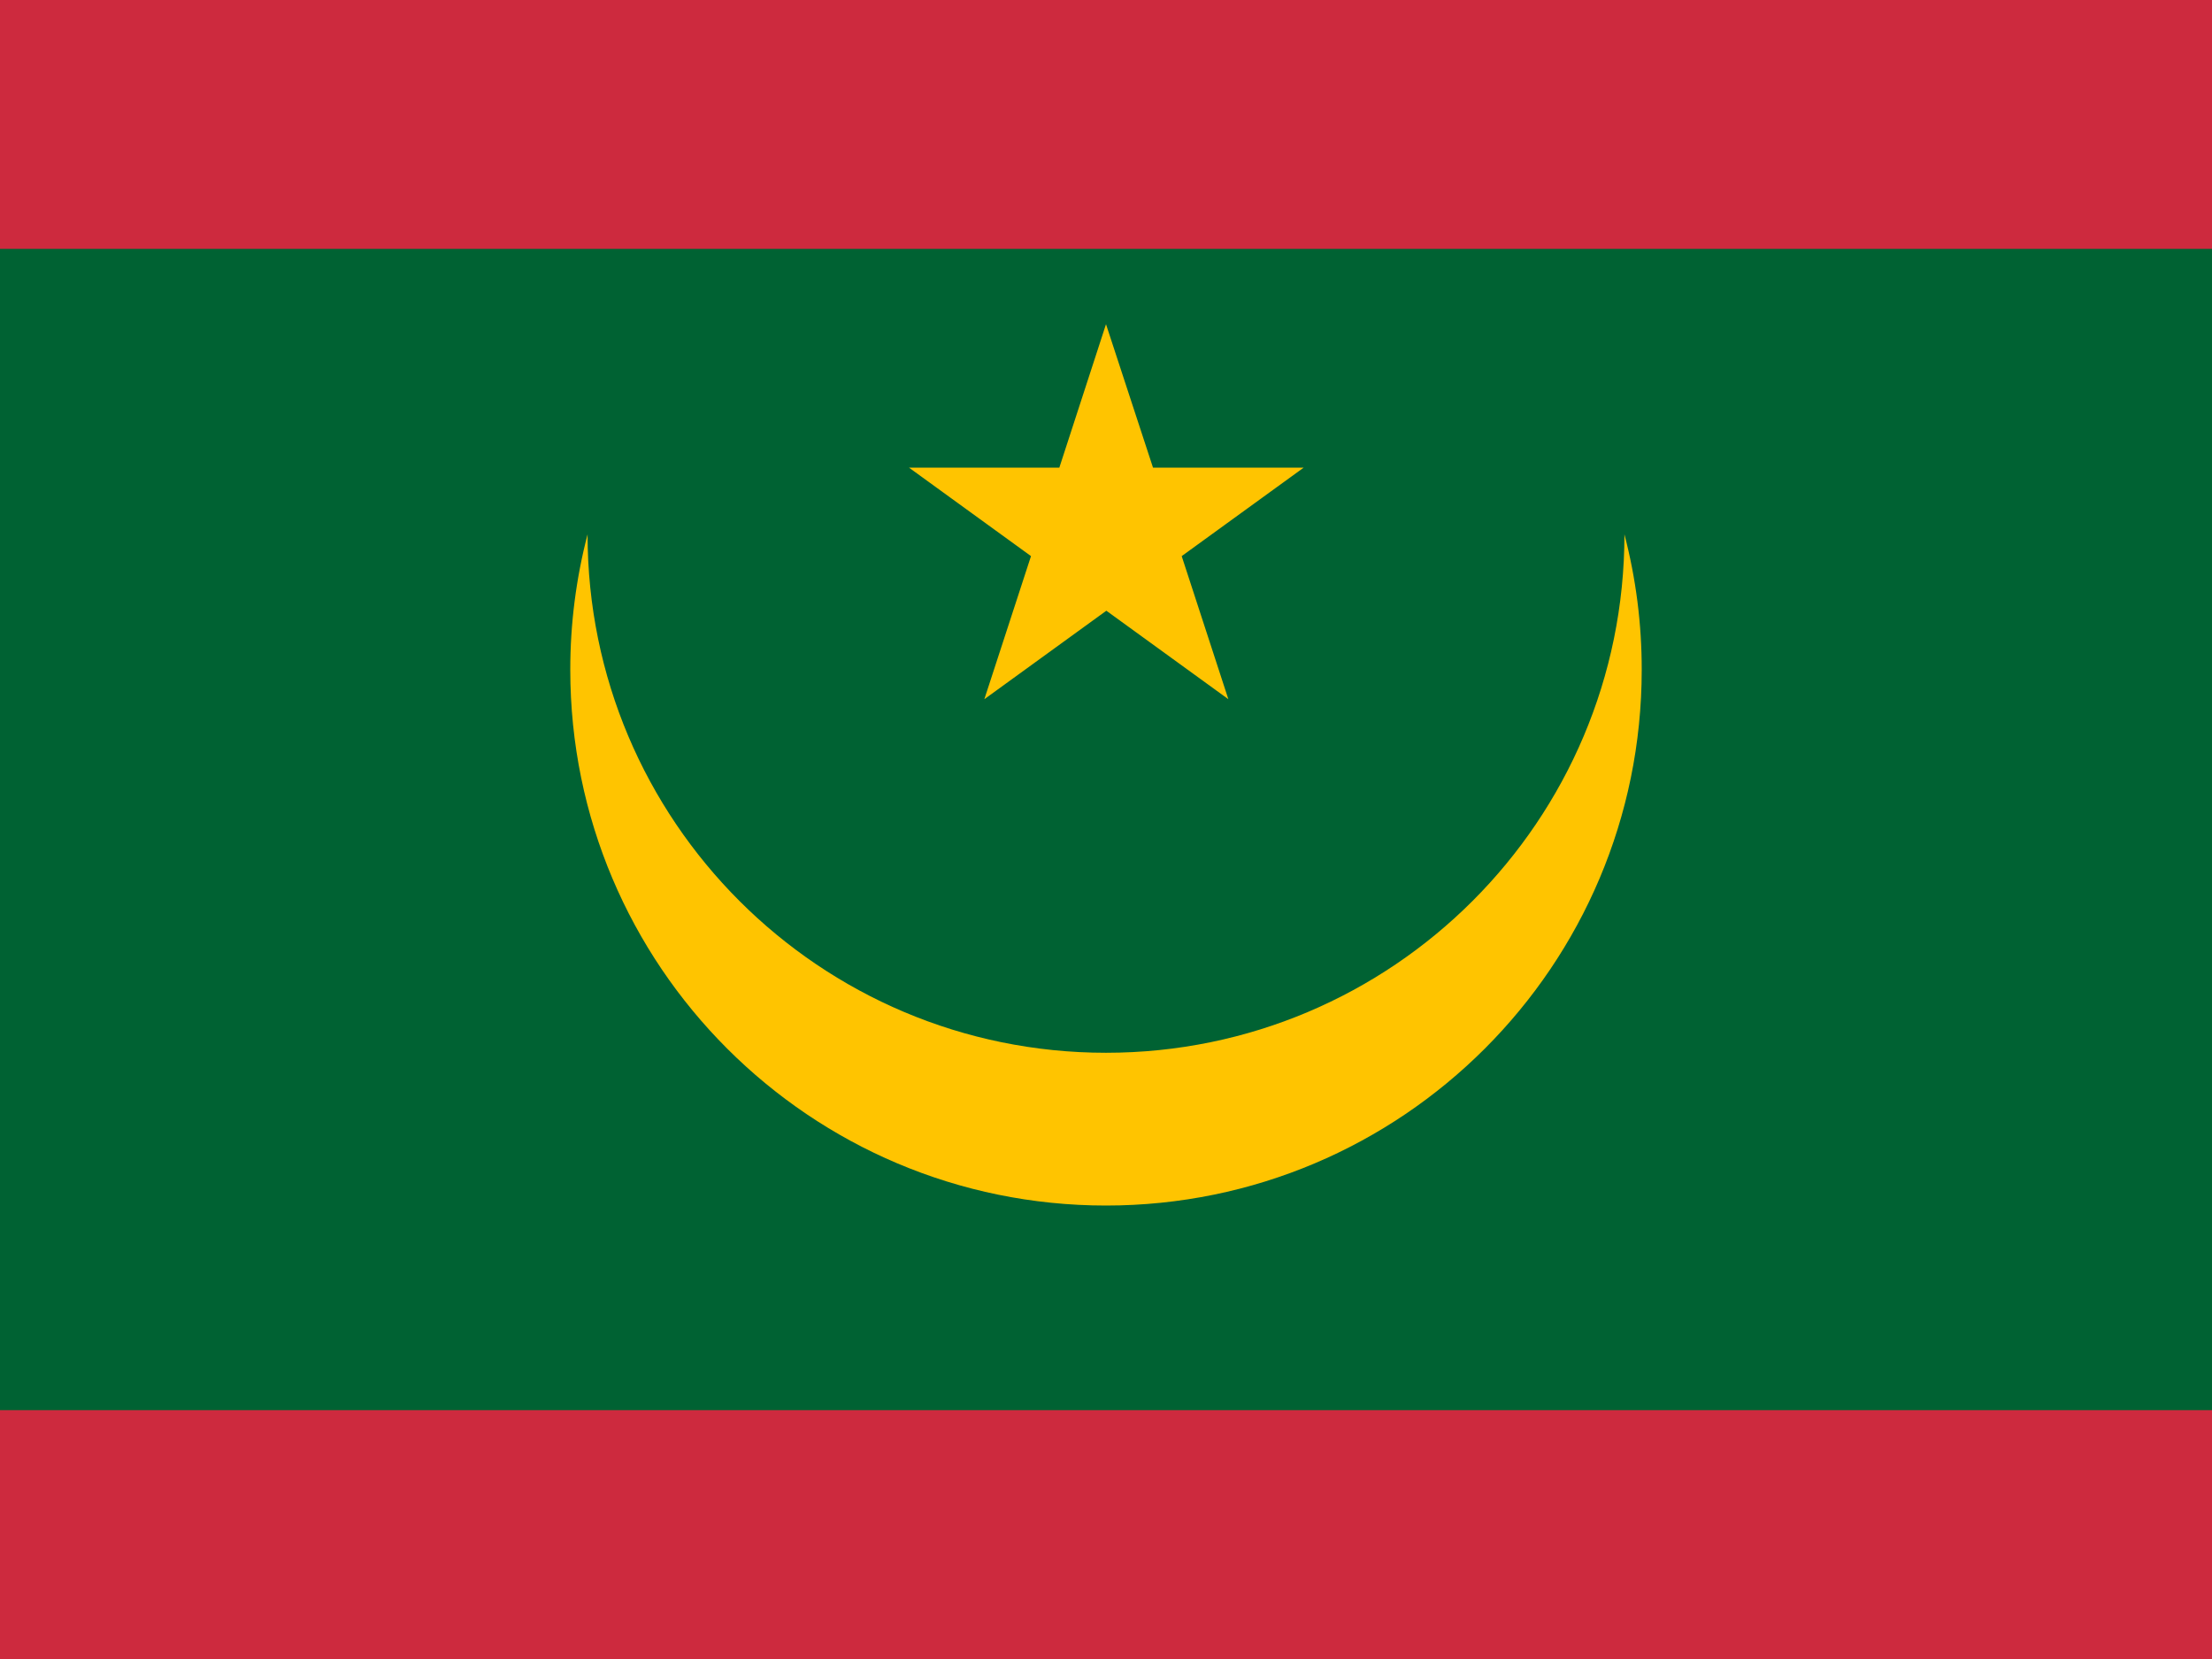
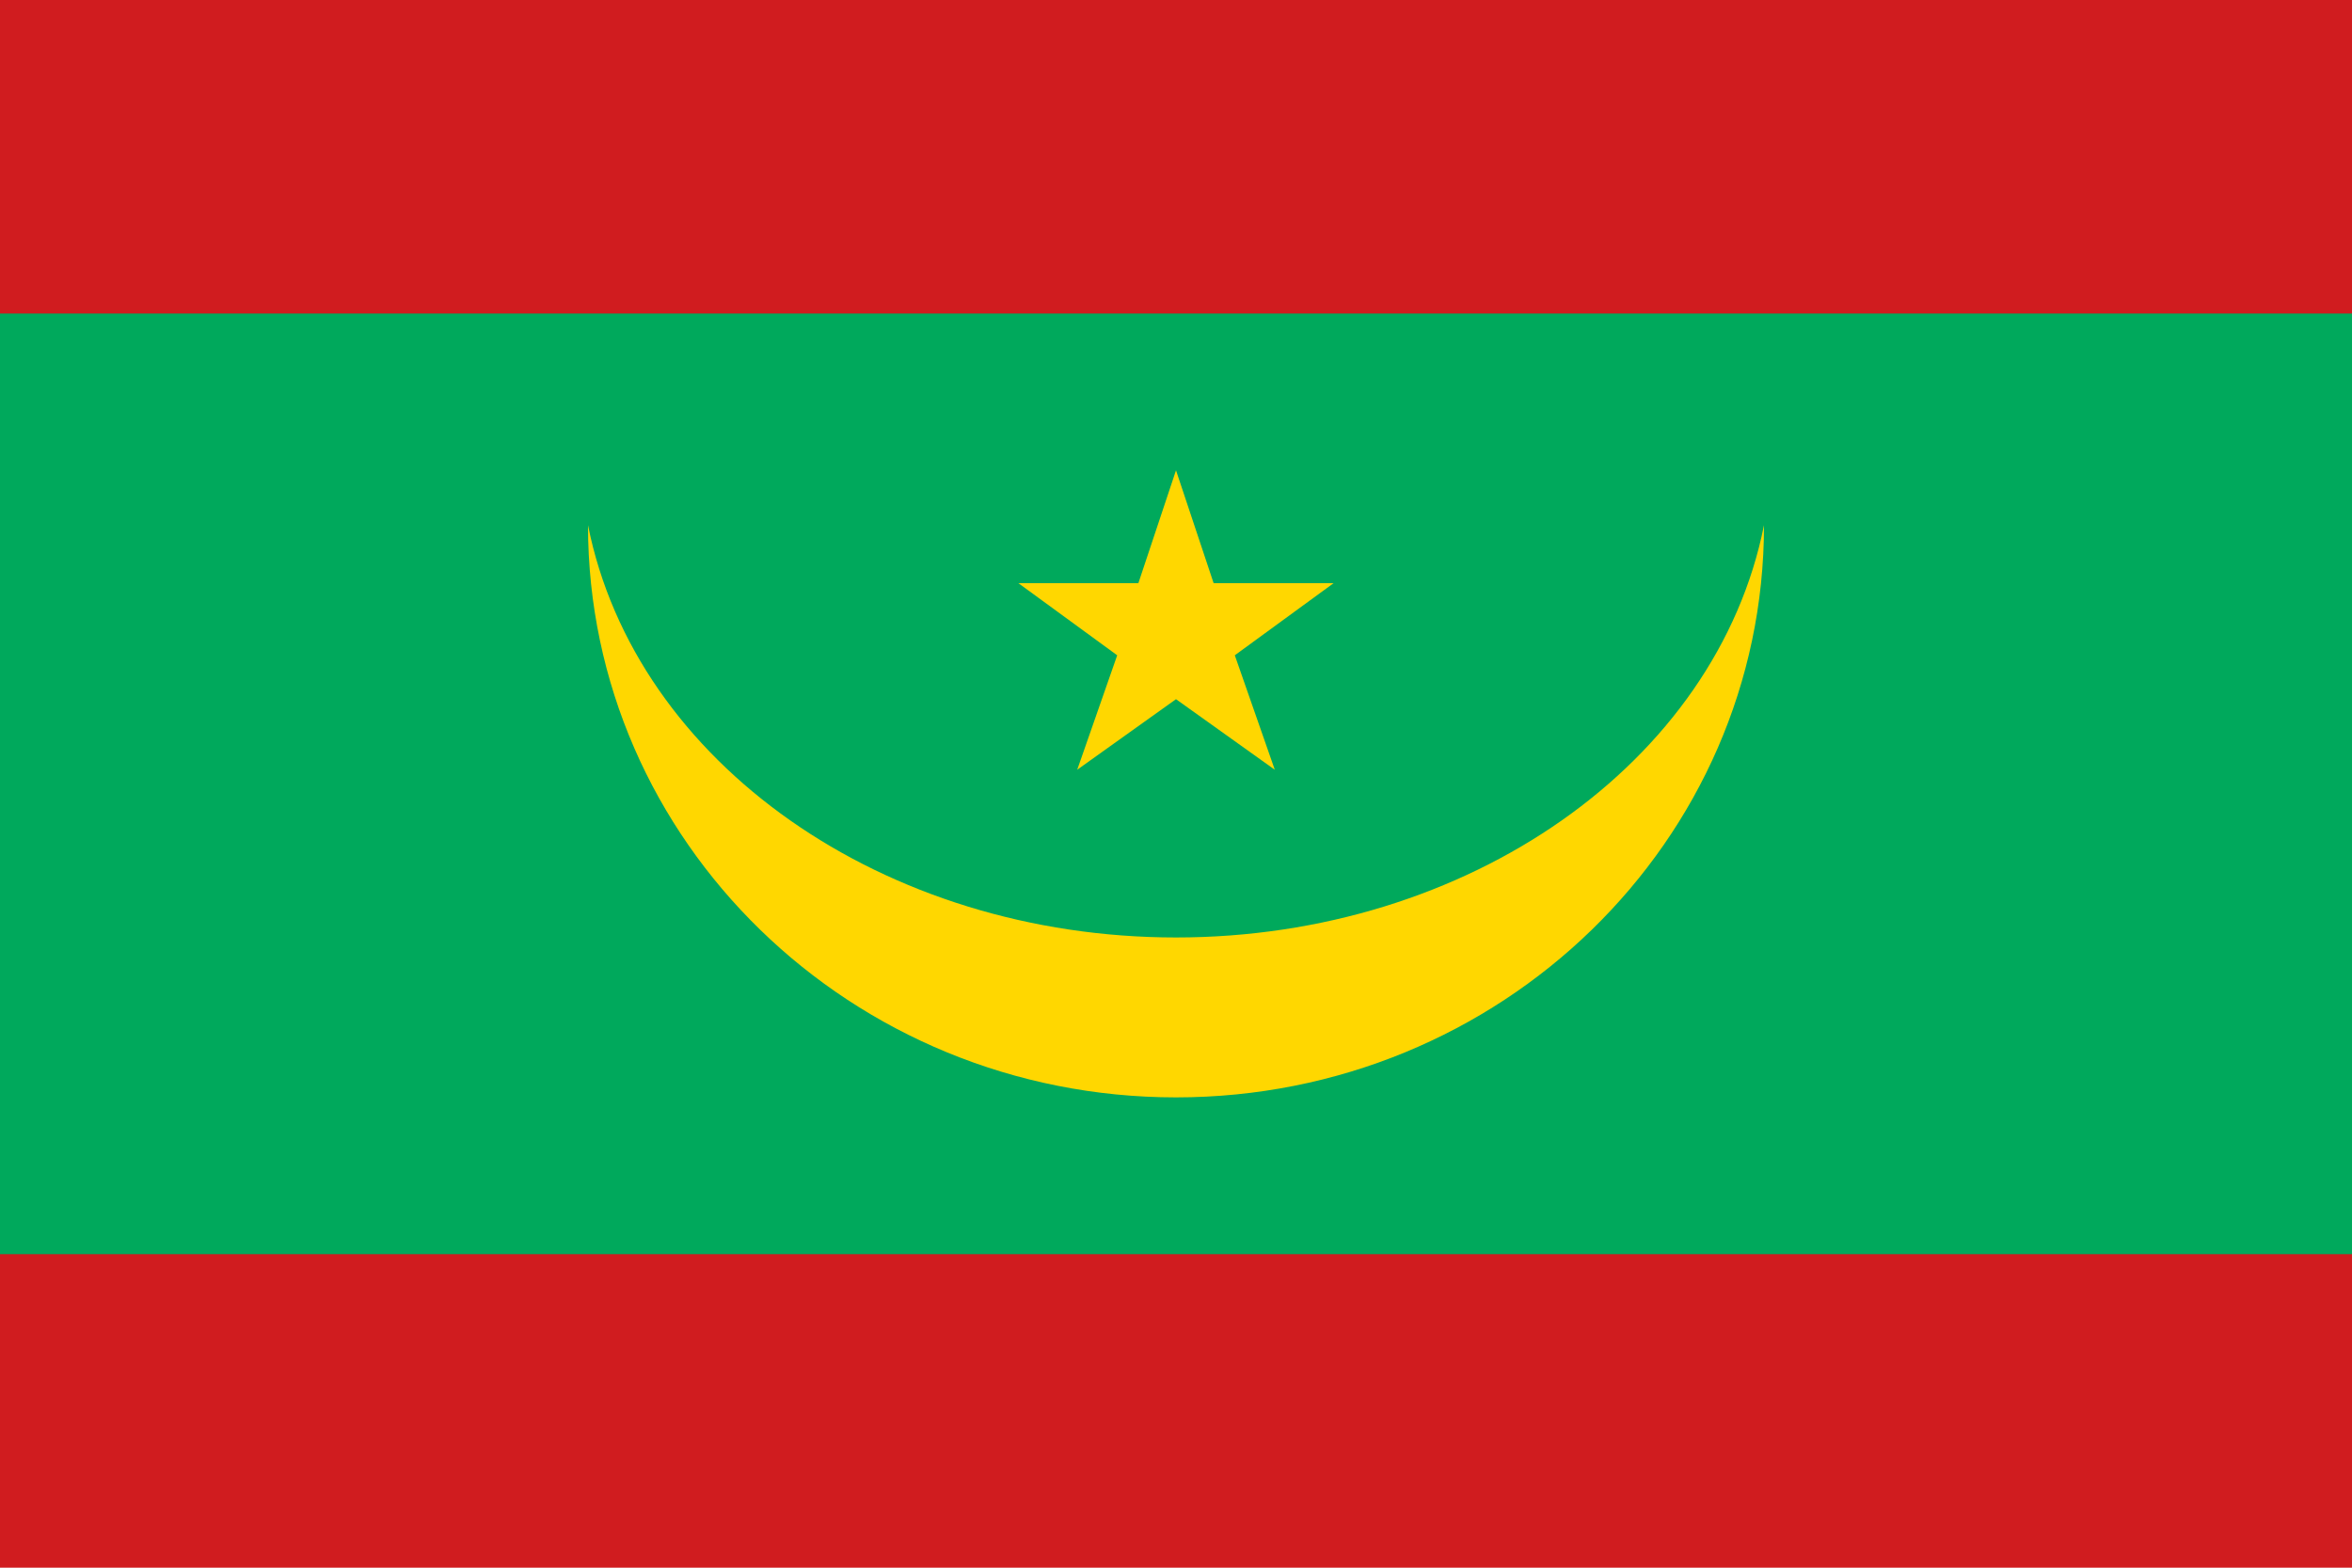
- <svg xmlns="http://www.w3.org/2000/svg" id="flag-icons-mr" viewBox="0 0 640 480">
-   <path fill="#cd2a3e" d="M0 0h640v480H0z" />
-   <path fill="#006233" d="M0 72h640v336H0z" />
-   <path fill="#ffc400" d="M470 154.6a150 150 0 0 1-300 0 154.9 154.9 0 0 0-5 39.2 155 155 0 1 0 310 0 154.4 154.4 0 0 0-5-39.2" class="mr-st1" />
-   <path fill="#ffc400" d="m320 93.8-13.5 41.5H263l35.3 25.6-13.5 41.4 35.3-25.6 35.3 25.6-13.5-41.4 35.3-25.6h-43.6z" />
+ <svg xmlns="http://www.w3.org/2000/svg" width="1200" height="800" viewBox=" 0 0 3000 2000">
+   <path fill="#d01c1f" d="M0 0H3000V2000H0z" />
+   <path fill="#00a95c" d="M0 400H3000V1600H0z" />
+   <path fill="#ffd700" d="M1299 744h153l48-144 48 144h153l-126 92 51 146-126-90-126 90 51-146zM750 670a 760.093 628 0 0 0 1500 0 750 730 0 0 1-1500 0z" />
</svg>
